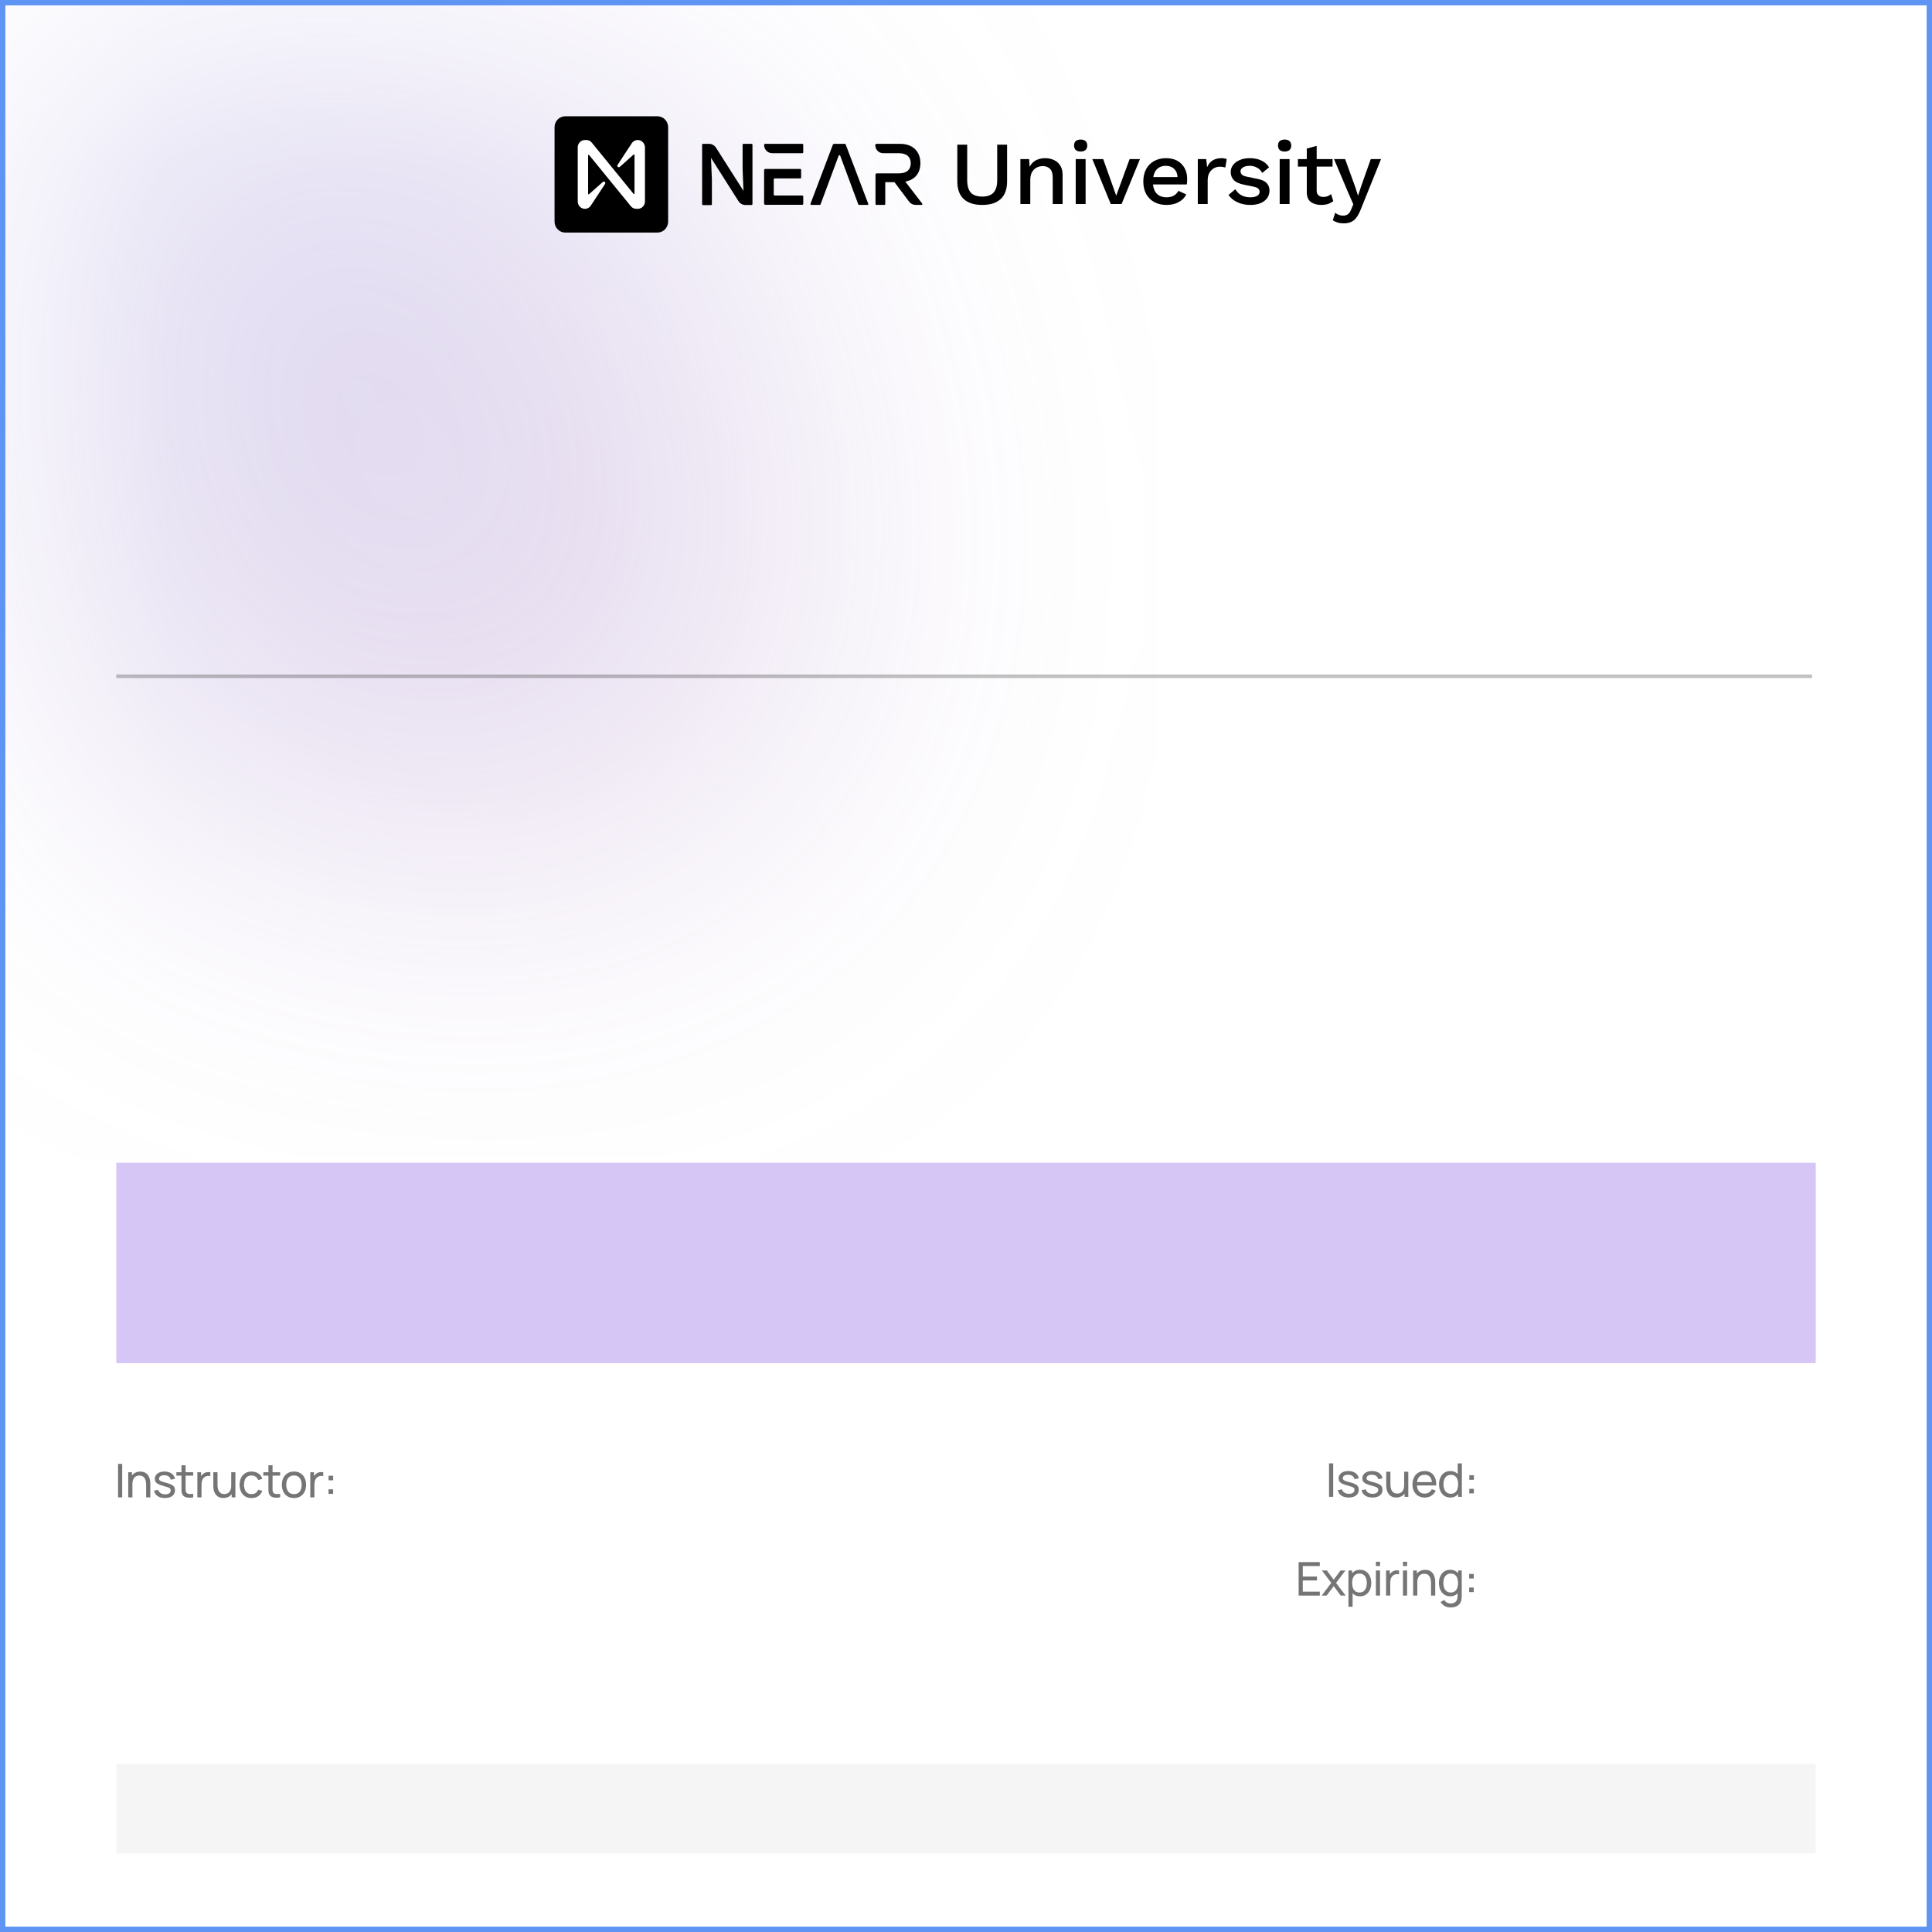
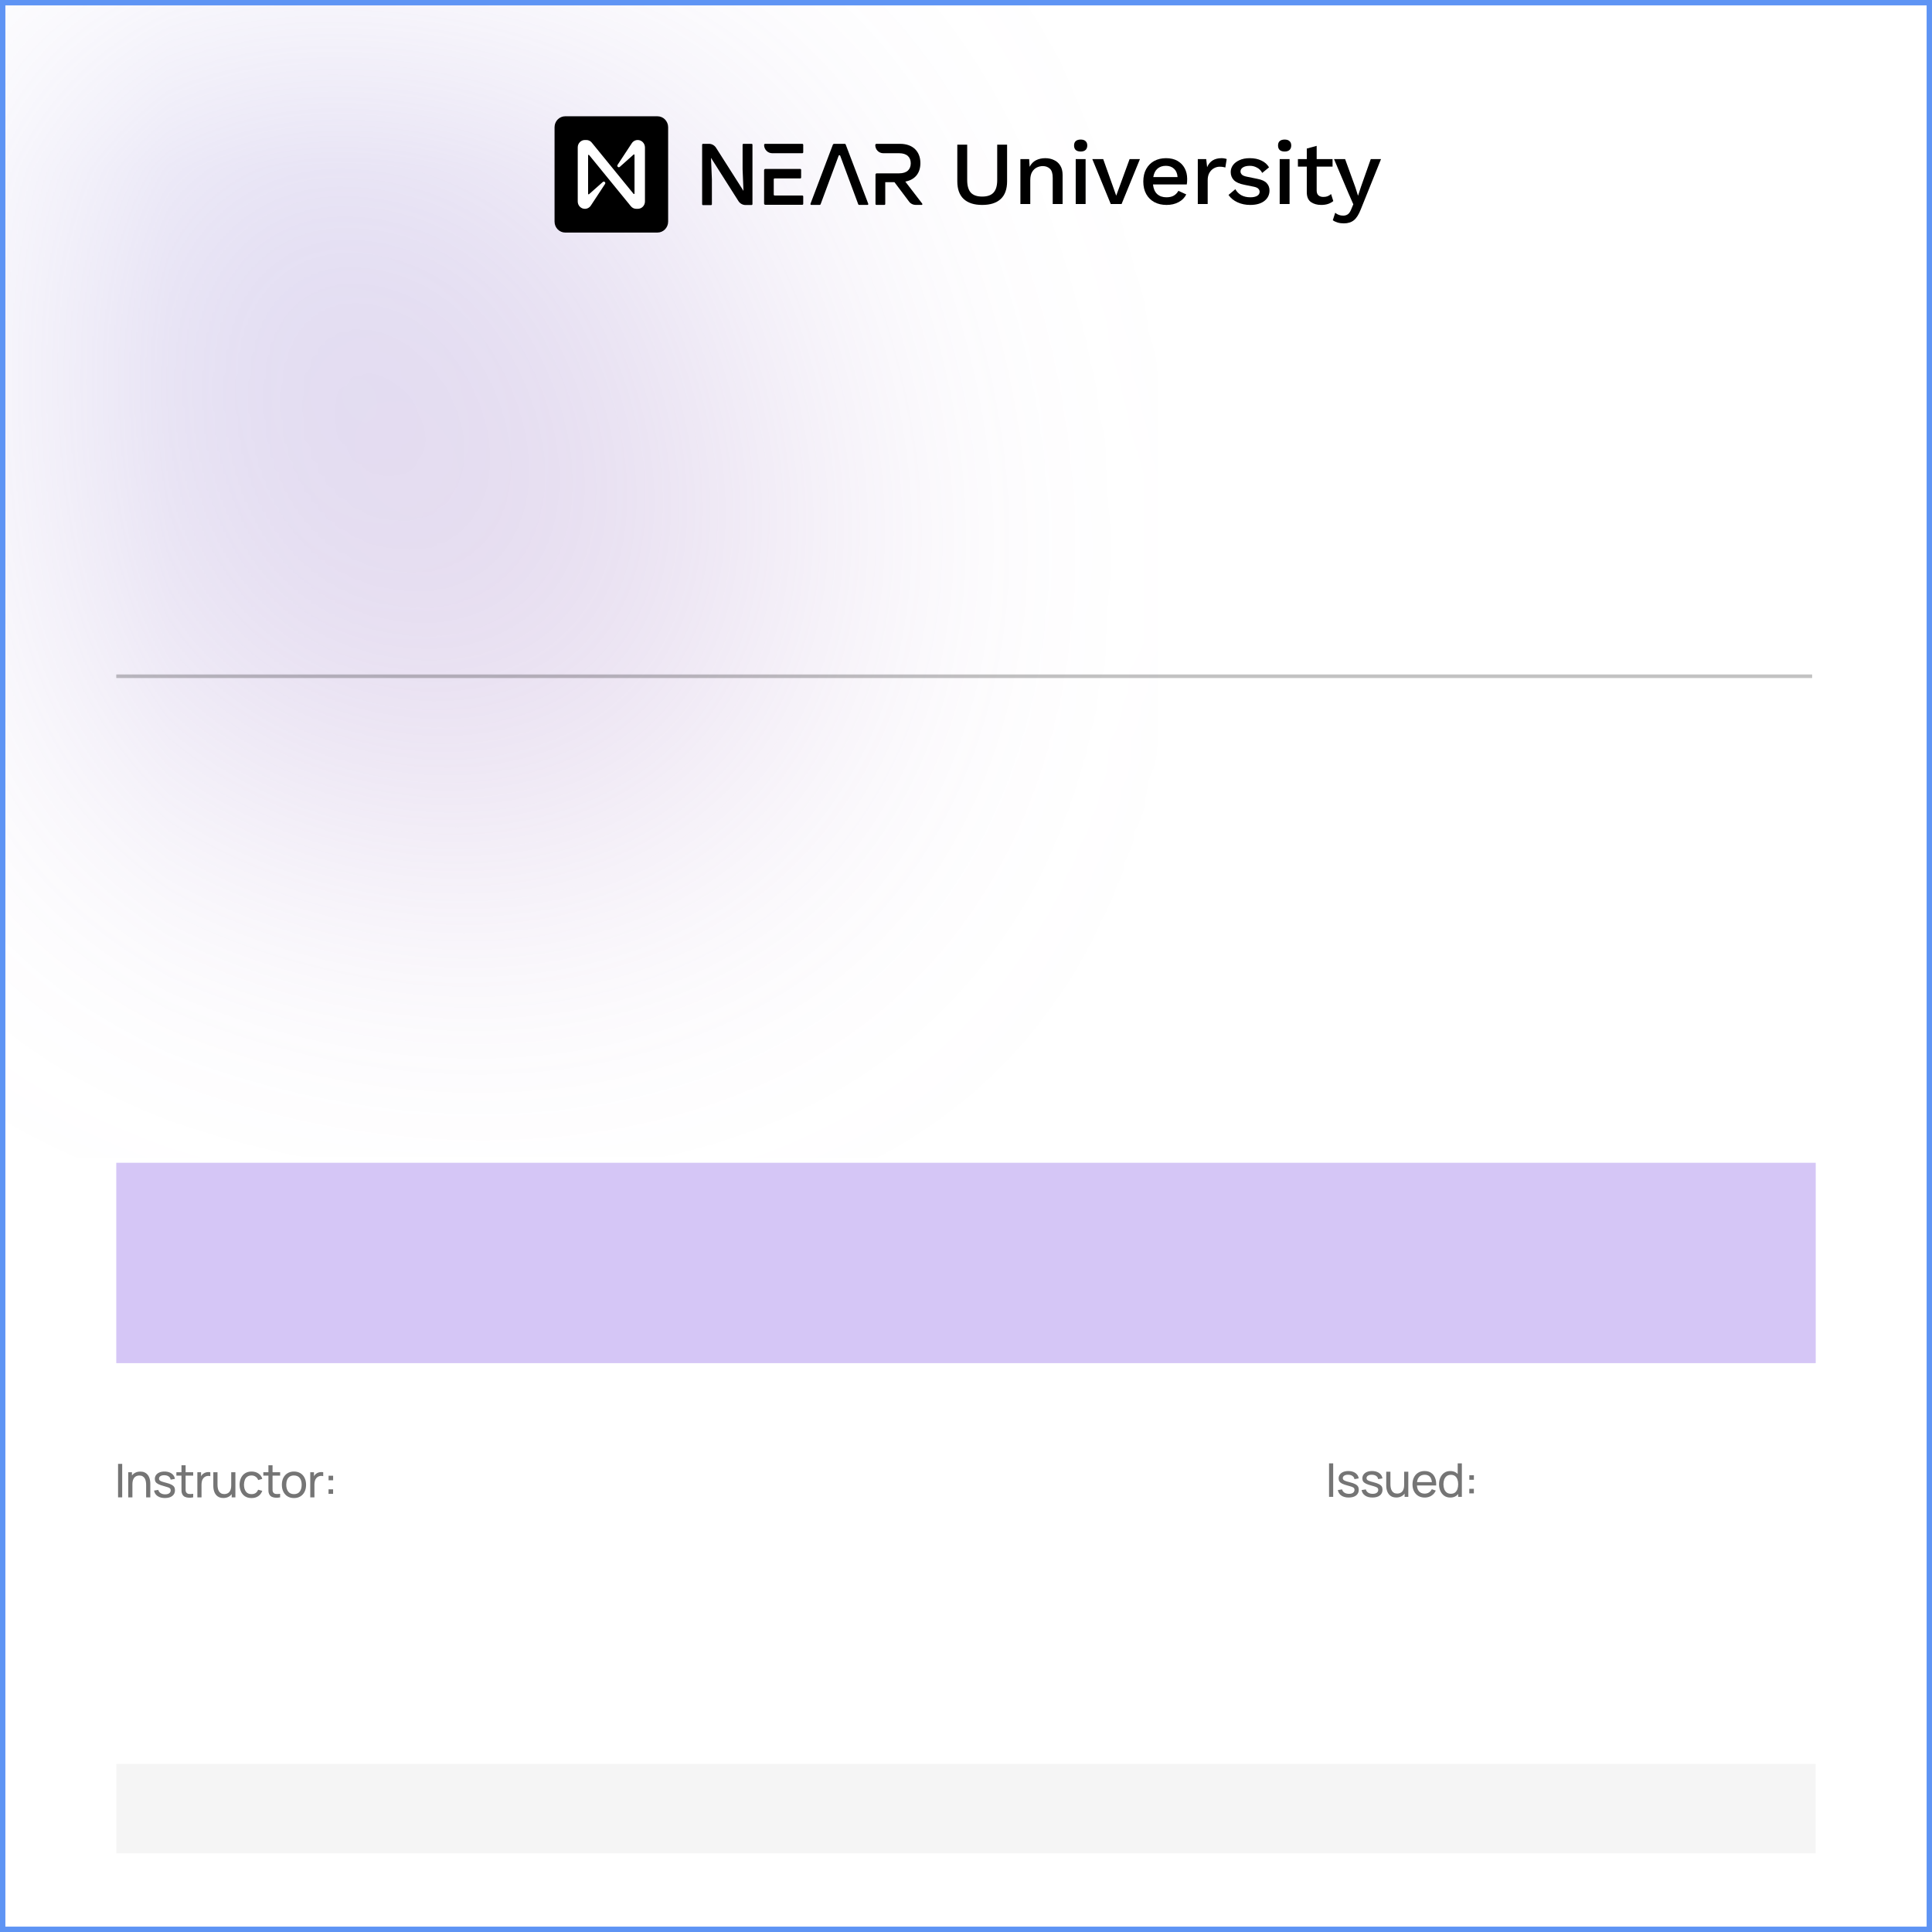
<svg xmlns="http://www.w3.org/2000/svg" width="1080" height="1080" viewBox="0 0 1080 1080" fill="none">
  <rect x="1.5" y="1.5" width="1077" height="1077" fill="white" />
  <mask id="mask0_54_26" style="mask-type:alpha" maskUnits="userSpaceOnUse" x="0" y="0" width="647" height="647">
    <rect width="647" height="647" fill="#C4C4C4" />
  </mask>
  <g mask="url(#mask0_54_26)">
    <g opacity="0.25" filter="url(#filter0_f_54_26)">
      <path d="M202.719 -128.616C416.466 85.131 507.43 340.718 405.894 442.255C304.358 543.791 48.77 452.826 -164.977 239.079C-378.724 25.332 -469.689 -230.255 -368.152 -331.792C-266.616 -433.328 -11.028 -342.363 202.719 -128.616Z" fill="url(#paint0_linear_54_26)" />
    </g>
  </g>
  <path d="M310 71.116C310 67.738 312.675 65 315.974 65H367.519C370.818 65 373.493 67.738 373.493 71.116V123.884C373.493 127.262 370.818 130 367.519 130H315.974C312.675 130 310 127.262 310 123.884V71.116Z" fill="black" />
  <path d="M420.631 80.909V114.097C420.631 114.35 420.445 114.603 420.135 114.603H416.727C415.178 114.603 413.691 113.781 412.823 112.453L397.455 88.242L397.951 100.316V114.16C397.951 114.413 397.765 114.666 397.455 114.666H392.994C392.746 114.666 392.498 114.476 392.498 114.16V80.909C392.498 80.656 392.684 80.403 392.994 80.403H396.34C397.889 80.403 399.376 81.225 400.244 82.552L415.612 106.701L415.116 94.627V80.909C415.116 80.656 415.302 80.403 415.612 80.403H420.073C420.445 80.403 420.631 80.593 420.631 80.909Z" fill="black" />
  <path d="M458.211 114.54H453.502C453.192 114.54 452.943 114.223 453.068 113.907L465.586 80.846C465.709 80.593 465.957 80.403 466.205 80.403H472.154C472.463 80.403 472.712 80.593 472.773 80.846L485.353 113.907C485.477 114.223 485.228 114.54 484.919 114.54H480.21C480.023 114.54 479.838 114.413 479.776 114.223L469.675 87.041C469.552 86.662 468.931 86.662 468.807 87.041L458.707 114.223C458.583 114.413 458.397 114.54 458.211 114.54Z" fill="black" />
  <path d="M515.497 113.781L506.077 101.517C511.407 100.506 514.505 96.839 514.505 91.213C514.505 84.765 510.416 80.403 503.103 80.403H489.966C489.595 80.403 489.285 80.719 489.285 81.099C489.285 83.627 491.268 85.65 493.746 85.65H502.607C507.007 85.65 509.114 87.926 509.114 91.276C509.114 94.627 507.069 96.902 502.607 96.902H490.091C489.719 96.902 489.408 97.219 489.408 97.598V114.034C489.408 114.287 489.595 114.54 489.904 114.54H494.366C494.613 114.54 494.862 114.35 494.862 114.034V101.833H500.005L508.184 112.706C509.052 113.907 510.416 114.54 511.903 114.54H515.31C515.559 114.54 515.744 114.097 515.497 113.781Z" fill="black" />
  <path d="M448.515 80.403H427.757C427.385 80.403 427.137 80.656 427.137 81.035C427.137 83.564 429.182 85.65 431.661 85.65H448.515C448.764 85.65 449.011 85.46 449.011 85.144V80.846C448.949 80.593 448.764 80.403 448.515 80.403ZM448.515 109.293H433.024C432.776 109.293 432.528 109.103 432.528 108.787V100.253C432.528 100 432.714 99.747 433.024 99.747H447.338C447.587 99.747 447.834 99.558 447.834 99.241V94.943C447.834 94.69 447.649 94.437 447.338 94.437H427.819C427.447 94.437 427.137 94.753 427.137 95.132V113.781C427.137 114.16 427.447 114.476 427.819 114.476H448.515C448.764 114.476 449.011 114.287 449.011 113.971V109.672C448.949 109.482 448.764 109.293 448.515 109.293Z" fill="black" />
  <path d="M353.07 80.232L345.229 92.157C344.687 92.969 345.729 93.953 346.48 93.269L354.196 86.387C354.404 86.216 354.696 86.344 354.696 86.644V108.144C354.696 108.443 354.321 108.571 354.154 108.357L330.799 79.719C330.048 78.779 328.964 78.266 327.754 78.266H326.92C324.751 78.266 322.958 80.104 322.958 82.369V112.632C322.958 114.897 324.751 116.735 326.962 116.735C328.338 116.735 329.631 116.008 330.382 114.769L338.222 102.843C338.765 102.031 337.722 101.048 336.971 101.732L329.255 108.571C329.047 108.742 328.755 108.614 328.755 108.315V86.857C328.755 86.558 329.13 86.43 329.297 86.644L352.653 115.282C353.404 116.222 354.53 116.735 355.697 116.735H356.531C358.742 116.735 360.535 114.897 360.535 112.632V82.369C360.494 80.104 358.7 78.266 356.49 78.266C355.113 78.266 353.821 78.992 353.07 80.232Z" fill="white" />
  <path d="M562.969 80.88V101.339C562.969 105.73 561.782 109.031 559.407 111.242C557.032 113.454 553.574 114.56 549.031 114.56C544.556 114.56 541.115 113.454 538.706 111.242C536.331 109.031 535.144 105.73 535.144 101.339V80.88H540.667V100.686C540.667 103.836 541.339 106.165 542.681 107.673C544.057 109.148 546.174 109.885 549.031 109.885C551.922 109.885 554.038 109.148 555.38 107.673C556.757 106.165 557.445 103.836 557.445 100.686V80.88H562.969Z" fill="black" />
  <path d="M570.407 114.058V88.923H575.311L575.57 93.246C576.43 91.57 577.617 90.347 579.132 89.576C580.68 88.806 582.401 88.42 584.294 88.42C586.118 88.42 587.753 88.772 589.199 89.476C590.678 90.146 591.849 91.185 592.709 92.593C593.569 93.967 594 95.693 594 97.77V114.058H588.476V99.429C588.476 96.949 587.942 95.24 586.875 94.302C585.843 93.33 584.535 92.844 582.952 92.844C581.816 92.844 580.715 93.095 579.648 93.598C578.581 94.101 577.686 94.939 576.964 96.112C576.275 97.251 575.931 98.776 575.931 100.686V114.058H570.407Z" fill="black" />
  <path d="M604.125 84.701C602.921 84.701 601.991 84.416 601.338 83.846C600.718 83.243 600.408 82.405 600.408 81.332C600.408 80.26 600.718 79.439 601.338 78.869C601.991 78.299 602.921 78.015 604.125 78.015C605.295 78.015 606.19 78.299 606.81 78.869C607.464 79.439 607.791 80.26 607.791 81.332C607.791 82.405 607.464 83.243 606.81 83.846C606.19 84.416 605.295 84.701 604.125 84.701ZM606.861 88.923V114.058H601.338V88.923H606.861Z" fill="black" />
  <path d="M631.456 88.923H637.238L626.965 114.058H620.925L610.6 88.923H616.691L623.97 109.383L631.456 88.923Z" fill="black" />
  <path d="M652.121 114.56C649.54 114.56 647.268 114.041 645.307 113.002C643.379 111.963 641.865 110.472 640.764 108.528C639.662 106.551 639.112 104.205 639.112 101.49C639.112 98.776 639.645 96.447 640.712 94.503C641.813 92.526 643.311 91.018 645.203 89.979C647.131 88.94 649.333 88.42 651.811 88.42C654.324 88.42 656.458 88.923 658.213 89.928C659.968 90.934 661.31 92.308 662.24 94.05C663.169 95.793 663.633 97.77 663.633 99.982C663.633 100.619 663.616 101.205 663.582 101.742C663.547 102.278 663.496 102.73 663.427 103.099H644.532C644.773 105.445 645.548 107.238 646.855 108.478C648.198 109.684 649.919 110.287 652.018 110.287C653.739 110.287 655.133 109.969 656.2 109.332C657.266 108.696 658.11 107.807 658.729 106.668L663.117 108.679C662.222 110.522 660.794 111.963 658.832 113.002C656.905 114.041 654.668 114.56 652.121 114.56ZM651.708 92.693C649.815 92.693 648.249 93.229 647.01 94.302C645.806 95.374 645.031 96.933 644.687 98.977H658.265C658.127 96.966 657.473 95.424 656.303 94.352C655.133 93.246 653.601 92.693 651.708 92.693Z" fill="black" />
  <path d="M669.577 114.058V88.923H674.275L674.791 93.447C676.202 90.096 678.904 88.42 682.896 88.42C683.412 88.42 683.928 88.471 684.445 88.571C684.961 88.638 685.391 88.755 685.735 88.923L684.961 93.648C684.582 93.514 684.152 93.414 683.67 93.347C683.223 93.246 682.603 93.196 681.812 93.196C680.71 93.196 679.644 93.481 678.611 94.05C677.613 94.587 676.77 95.424 676.081 96.564C675.428 97.67 675.101 99.061 675.101 100.736V114.058H669.577Z" fill="black" />
  <path d="M698.872 114.56C696.29 114.56 693.933 114.074 691.799 113.102C689.665 112.131 687.979 110.757 686.74 108.98L690.56 105.763C691.317 107.137 692.401 108.243 693.812 109.081C695.258 109.885 696.979 110.287 698.975 110.287C700.558 110.287 701.814 110.019 702.744 109.483C703.673 108.947 704.137 108.193 704.137 107.221C704.137 106.584 703.914 106.031 703.466 105.562C703.053 105.059 702.244 104.674 701.04 104.406L695.619 103.3C692.866 102.764 690.904 101.892 689.734 100.686C688.564 99.48 687.979 97.972 687.979 96.162C687.979 94.788 688.392 93.514 689.218 92.341C690.078 91.168 691.3 90.23 692.883 89.526C694.466 88.789 696.376 88.42 698.614 88.42C701.16 88.42 703.346 88.873 705.17 89.778C707.028 90.649 708.439 91.906 709.403 93.548L705.583 96.665C704.895 95.324 703.914 94.335 702.64 93.699C701.401 93.028 700.093 92.693 698.717 92.693C697.03 92.693 695.723 92.995 694.793 93.598C693.899 94.168 693.451 94.922 693.451 95.86C693.451 96.497 693.709 97.083 694.225 97.62C694.742 98.122 695.671 98.508 697.013 98.776L702.898 99.982C705.376 100.451 707.114 101.256 708.112 102.395C709.145 103.501 709.661 104.858 709.661 106.467C709.661 108.88 708.698 110.84 706.77 112.348C704.843 113.823 702.21 114.56 698.872 114.56Z" fill="black" />
  <path d="M718.143 84.701C716.938 84.701 716.009 84.416 715.355 83.846C714.736 83.243 714.426 82.405 714.426 81.332C714.426 80.26 714.736 79.439 715.355 78.869C716.009 78.299 716.938 78.015 718.143 78.015C719.313 78.015 720.208 78.299 720.827 78.869C721.481 79.439 721.808 80.26 721.808 81.332C721.808 82.405 721.481 83.243 720.827 83.846C720.208 84.416 719.313 84.701 718.143 84.701ZM720.879 88.923V114.058H715.355V88.923H720.879Z" fill="black" />
  <path d="M744.906 88.923V93.146H736.026V106.517C736.026 107.724 736.371 108.628 737.059 109.232C737.747 109.801 738.642 110.086 739.743 110.086C740.707 110.086 741.516 109.952 742.17 109.684C742.858 109.383 743.495 108.98 744.08 108.478L745.319 112.399C744.527 113.069 743.546 113.605 742.376 114.007C741.241 114.376 739.967 114.56 738.556 114.56C736.285 114.56 734.374 114.024 732.826 112.952C731.277 111.846 730.503 110.003 730.503 107.422V93.146H725.547V88.923H730.503V83.042L736.026 81.534V88.923H744.906Z" fill="black" />
  <path d="M772 88.923L760.694 117.023C759.558 119.939 758.268 121.967 756.822 123.106C755.377 124.279 753.518 124.865 751.247 124.865C749.973 124.865 748.82 124.715 747.788 124.413C746.756 124.111 745.843 123.676 745.052 123.106L746.394 118.934C747.633 120.006 749.13 120.542 750.885 120.542C751.815 120.542 752.641 120.308 753.363 119.838C754.121 119.369 754.792 118.397 755.377 116.923L756.513 114.208L753.776 107.975L745.723 88.923H751.918L757.648 104.708L759.145 109.433L760.849 104.255L766.27 88.923H772Z" fill="black" />
  <rect x="65" y="986.031" width="950" height="50" fill="#F5F5F5" />
  <path d="M742.948 836.751V818.031H745.262V836.751H742.948Z" fill="#757575" />
  <path d="M753.947 837.128C752.274 837.128 750.901 836.764 749.826 836.036C748.76 835.3 748.106 834.273 747.863 832.955L750.229 832.578C750.42 833.341 750.857 833.948 751.542 834.398C752.227 834.84 753.076 835.061 754.09 835.061C755.052 835.061 755.806 834.862 756.352 834.463C756.898 834.065 757.171 833.523 757.171 832.838C757.171 832.44 757.08 832.119 756.898 831.876C756.716 831.625 756.339 831.391 755.767 831.174C755.204 830.958 754.35 830.698 753.206 830.394C751.967 830.065 750.992 829.723 750.281 829.367C749.57 829.012 749.063 828.6 748.76 828.132C748.457 827.664 748.305 827.097 748.305 826.429C748.305 825.606 748.53 824.887 748.981 824.271C749.432 823.647 750.06 823.166 750.866 822.828C751.681 822.49 752.625 822.321 753.7 822.321C754.766 822.321 755.719 822.49 756.56 822.828C757.401 823.166 758.077 823.647 758.588 824.271C759.108 824.887 759.416 825.606 759.511 826.429L757.145 826.858C757.032 826.104 756.668 825.511 756.053 825.077C755.446 824.644 754.662 824.414 753.7 824.388C752.79 824.354 752.049 824.514 751.477 824.869C750.914 825.225 750.632 825.706 750.632 826.312C750.632 826.65 750.736 826.941 750.944 827.183C751.161 827.426 751.555 827.656 752.127 827.872C752.708 828.089 753.548 828.336 754.649 828.613C755.888 828.925 756.863 829.268 757.574 829.64C758.293 830.004 758.805 830.438 759.108 830.94C759.411 831.434 759.563 832.045 759.563 832.773C759.563 834.125 759.065 835.191 758.068 835.971C757.071 836.743 755.698 837.128 753.947 837.128Z" fill="#757575" />
  <path d="M767.214 837.128C765.541 837.128 764.168 836.764 763.093 836.036C762.027 835.3 761.373 834.273 761.13 832.955L763.496 832.578C763.687 833.341 764.124 833.948 764.809 834.398C765.494 834.84 766.343 835.061 767.357 835.061C768.319 835.061 769.073 834.862 769.619 834.463C770.165 834.065 770.438 833.523 770.438 832.838C770.438 832.44 770.347 832.119 770.165 831.876C769.983 831.625 769.606 831.391 769.034 831.174C768.471 830.958 767.617 830.698 766.473 830.394C765.234 830.065 764.259 829.723 763.548 829.367C762.837 829.012 762.33 828.6 762.027 828.132C761.724 827.664 761.572 827.097 761.572 826.429C761.572 825.606 761.797 824.887 762.248 824.271C762.699 823.647 763.327 823.166 764.133 822.828C764.948 822.49 765.892 822.321 766.967 822.321C768.033 822.321 768.986 822.49 769.827 822.828C770.668 823.166 771.344 823.647 771.855 824.271C772.375 824.887 772.683 825.606 772.778 826.429L770.412 826.858C770.299 826.104 769.935 825.511 769.32 825.077C768.713 824.644 767.929 824.414 766.967 824.388C766.057 824.354 765.316 824.514 764.744 824.869C764.181 825.225 763.899 825.706 763.899 826.312C763.899 826.65 764.003 826.941 764.211 827.183C764.428 827.426 764.822 827.656 765.394 827.872C765.975 828.089 766.815 828.336 767.916 828.613C769.155 828.925 770.13 829.268 770.841 829.64C771.56 830.004 772.072 830.438 772.375 830.94C772.678 831.434 772.83 832.045 772.83 832.773C772.83 834.125 772.332 835.191 771.335 835.971C770.338 836.743 768.965 837.128 767.214 837.128Z" fill="#757575" />
  <path d="M780.507 837.115C779.606 837.115 778.83 836.972 778.18 836.686C777.539 836.4 777.006 836.019 776.581 835.542C776.156 835.066 775.823 834.537 775.58 833.956C775.337 833.376 775.164 832.782 775.06 832.175C774.965 831.569 774.917 831.001 774.917 830.472V822.711H777.257V829.744C777.257 830.403 777.318 831.04 777.439 831.655C777.56 832.271 777.764 832.825 778.05 833.319C778.345 833.813 778.735 834.203 779.22 834.489C779.714 834.775 780.329 834.918 781.066 834.918C781.647 834.918 782.175 834.819 782.652 834.619C783.129 834.42 783.536 834.125 783.874 833.735C784.212 833.337 784.472 832.834 784.654 832.227C784.836 831.621 784.927 830.914 784.927 830.108L786.448 830.576C786.448 831.928 786.201 833.094 785.707 834.073C785.222 835.053 784.533 835.807 783.64 836.335C782.756 836.855 781.712 837.115 780.507 837.115ZM785.187 836.751V832.994H784.927V822.711H787.254V836.751H785.187Z" fill="#757575" />
  <path d="M796.458 837.141C795.08 837.141 793.875 836.838 792.844 836.231C791.821 835.616 791.024 834.762 790.452 833.67C789.88 832.57 789.594 831.287 789.594 829.822C789.594 828.288 789.876 826.962 790.439 825.844C791.002 824.718 791.787 823.851 792.792 823.244C793.806 822.629 794.993 822.321 796.354 822.321C797.767 822.321 798.967 822.646 799.955 823.296C800.952 823.946 801.697 824.874 802.191 826.078C802.694 827.283 802.91 828.717 802.841 830.381H800.501V829.549C800.475 827.825 800.124 826.538 799.448 825.688C798.772 824.83 797.767 824.401 796.432 824.401C795.002 824.401 793.914 824.861 793.169 825.779C792.424 826.698 792.051 828.015 792.051 829.731C792.051 831.387 792.424 832.669 793.169 833.579C793.914 834.489 794.976 834.944 796.354 834.944C797.281 834.944 798.087 834.732 798.772 834.307C799.457 833.883 799.994 833.272 800.384 832.474L802.607 833.241C802.061 834.481 801.238 835.443 800.137 836.127C799.045 836.803 797.819 837.141 796.458 837.141ZM791.271 830.381V828.522H801.645V830.381H791.271Z" fill="#757575" />
  <path d="M810.727 837.141C809.419 837.141 808.296 836.816 807.36 836.166C806.424 835.508 805.701 834.619 805.189 833.501C804.687 832.383 804.435 831.122 804.435 829.718C804.435 828.314 804.687 827.053 805.189 825.935C805.701 824.817 806.424 823.938 807.36 823.296C808.296 822.646 809.414 822.321 810.714 822.321C812.04 822.321 813.154 822.642 814.055 823.283C814.957 823.925 815.637 824.804 816.096 825.922C816.564 827.04 816.798 828.306 816.798 829.718C816.798 831.114 816.564 832.375 816.096 833.501C815.637 834.619 814.957 835.508 814.055 836.166C813.154 836.816 812.045 837.141 810.727 837.141ZM811.013 835.022C811.958 835.022 812.734 834.797 813.34 834.346C813.947 833.887 814.393 833.259 814.679 832.461C814.974 831.655 815.121 830.741 815.121 829.718C815.121 828.678 814.974 827.764 814.679 826.975C814.393 826.178 813.951 825.558 813.353 825.116C812.755 824.666 811.997 824.44 811.078 824.44C810.125 824.44 809.336 824.674 808.712 825.142C808.097 825.61 807.638 826.243 807.334 827.04C807.04 827.838 806.892 828.73 806.892 829.718C806.892 830.715 807.044 831.616 807.347 832.422C807.651 833.22 808.106 833.852 808.712 834.32C809.328 834.788 810.095 835.022 811.013 835.022ZM815.121 836.751V826.416H814.861V818.031H817.188V836.751H815.121Z" fill="#757575" />
  <path d="M821.35 834.801V832.253H823.898V834.801H821.35ZM821.363 827.209V824.661H823.911V827.209H821.363Z" fill="#757575" />
-   <path d="M725.948 891.946V873.226H737.778V875.423H728.262V881.286H736.218V883.483H728.262V889.749H737.778V891.946H725.948Z" fill="#757575" />
-   <path d="M738.823 891.946L744.192 884.848L738.94 877.906H741.696L745.544 883.054L749.353 877.906H752.109L746.857 884.848L752.239 891.946H749.47L745.544 886.642L741.592 891.946H738.823Z" fill="#757575" />
-   <path d="M760.251 892.336C758.933 892.336 757.824 892.011 756.923 891.361C756.021 890.703 755.337 889.814 754.869 888.696C754.409 887.57 754.18 886.309 754.18 884.913C754.18 883.501 754.409 882.235 754.869 881.117C755.337 879.999 756.021 879.12 756.923 878.478C757.833 877.837 758.946 877.516 760.264 877.516C761.564 877.516 762.682 877.841 763.618 878.491C764.562 879.133 765.286 880.012 765.789 881.13C766.291 882.248 766.543 883.509 766.543 884.913C766.543 886.317 766.291 887.578 765.789 888.696C765.286 889.814 764.562 890.703 763.618 891.361C762.682 892.011 761.559 892.336 760.251 892.336ZM753.79 898.186V877.906H755.857V888.241H756.117V898.186H753.79ZM759.965 890.217C760.892 890.217 761.659 889.983 762.266 889.515C762.872 889.047 763.327 888.415 763.631 887.617C763.934 886.811 764.086 885.91 764.086 884.913C764.086 883.925 763.934 883.033 763.631 882.235C763.336 881.438 762.877 880.805 762.253 880.337C761.637 879.869 760.853 879.635 759.9 879.635C758.99 879.635 758.236 879.861 757.638 880.311C757.04 880.753 756.593 881.373 756.299 882.17C756.004 882.959 755.857 883.873 755.857 884.913C755.857 885.936 756 886.85 756.286 887.656C756.58 888.454 757.031 889.082 757.638 889.541C758.244 889.992 759.02 890.217 759.965 890.217Z" fill="#757575" />
-   <path d="M769.133 875.423V873.031H771.447V875.423H769.133ZM769.133 891.946V877.906H771.447V891.946H769.133Z" fill="#757575" />
-   <path d="M774.827 891.946V877.906H776.894V881.299L776.556 880.857C776.721 880.424 776.933 880.025 777.193 879.661C777.462 879.297 777.761 878.998 778.09 878.764C778.454 878.47 778.866 878.244 779.325 878.088C779.785 877.932 780.253 877.841 780.729 877.815C781.206 877.781 781.652 877.811 782.068 877.906V880.077C781.583 879.947 781.05 879.913 780.469 879.973C779.889 880.034 779.351 880.246 778.857 880.61C778.407 880.931 778.056 881.321 777.804 881.78C777.562 882.24 777.393 882.738 777.297 883.275C777.202 883.804 777.154 884.346 777.154 884.9V891.946H774.827Z" fill="#757575" />
-   <path d="M784.266 875.423V873.031H786.58V875.423H784.266ZM784.266 891.946V877.906H786.58V891.946H784.266Z" fill="#757575" />
-   <path d="M799.958 891.946V884.913C799.958 884.246 799.897 883.605 799.776 882.989C799.663 882.374 799.46 881.824 799.165 881.338C798.879 880.844 798.489 880.454 797.995 880.168C797.51 879.882 796.894 879.739 796.149 879.739C795.568 879.739 795.04 879.839 794.563 880.038C794.095 880.229 793.692 880.524 793.354 880.922C793.016 881.321 792.752 881.824 792.561 882.43C792.379 883.028 792.288 883.735 792.288 884.549L790.767 884.081C790.767 882.721 791.01 881.555 791.495 880.584C791.989 879.605 792.678 878.855 793.562 878.335C794.455 877.807 795.503 877.542 796.708 877.542C797.618 877.542 798.394 877.685 799.035 877.971C799.676 878.257 800.209 878.639 800.634 879.115C801.059 879.583 801.392 880.112 801.635 880.701C801.878 881.282 802.047 881.876 802.142 882.482C802.246 883.08 802.298 883.648 802.298 884.185V891.946H799.958ZM789.948 891.946V877.906H792.028V881.663H792.288V891.946H789.948Z" fill="#757575" />
-   <path d="M810.839 898.576C810.102 898.576 809.383 898.464 808.681 898.238C807.979 898.013 807.333 897.671 806.744 897.211C806.163 896.761 805.678 896.189 805.288 895.495L807.407 894.377C807.754 895.062 808.243 895.56 808.876 895.872C809.517 896.184 810.176 896.34 810.852 896.34C811.745 896.34 812.486 896.176 813.075 895.846C813.664 895.526 814.098 895.045 814.375 894.403C814.661 893.762 814.8 892.965 814.791 892.011V888.176H815.064V877.906H817.118V892.037C817.118 892.419 817.105 892.787 817.079 893.142C817.062 893.498 817.018 893.849 816.949 894.195C816.767 895.192 816.407 896.011 815.87 896.652C815.333 897.302 814.639 897.783 813.79 898.095C812.941 898.416 811.957 898.576 810.839 898.576ZM810.67 892.336C809.361 892.336 808.239 892.011 807.303 891.361C806.367 890.703 805.643 889.814 805.132 888.696C804.629 887.578 804.378 886.317 804.378 884.913C804.378 883.509 804.629 882.248 805.132 881.13C805.643 880.012 806.367 879.133 807.303 878.491C808.239 877.841 809.357 877.516 810.657 877.516C811.983 877.516 813.097 877.837 813.998 878.478C814.899 879.12 815.58 879.999 816.039 881.117C816.507 882.235 816.741 883.501 816.741 884.913C816.741 886.309 816.507 887.57 816.039 888.696C815.58 889.814 814.899 890.703 813.998 891.361C813.097 892.011 811.987 892.336 810.67 892.336ZM810.956 890.217C811.901 890.217 812.676 889.992 813.283 889.541C813.89 889.082 814.336 888.454 814.622 887.656C814.917 886.85 815.064 885.936 815.064 884.913C815.064 883.873 814.917 882.959 814.622 882.17C814.336 881.373 813.894 880.753 813.296 880.311C812.698 879.861 811.94 879.635 811.021 879.635C810.068 879.635 809.279 879.869 808.655 880.337C808.04 880.805 807.58 881.438 807.277 882.235C806.982 883.033 806.835 883.925 806.835 884.913C806.835 885.91 806.987 886.811 807.29 887.617C807.593 888.415 808.048 889.047 808.655 889.515C809.27 889.983 810.037 890.217 810.956 890.217Z" fill="#757575" />
-   <path d="M821.268 889.996V887.448H823.816V889.996H821.268ZM821.281 882.404V879.856H823.829V882.404H821.281Z" fill="#757575" />
  <path d="M66 837.031V818.311H68.314V837.031H66Z" fill="#757575" />
  <path d="M81.692 837.031V829.998C81.692 829.331 81.631 828.69 81.51 828.074C81.397 827.459 81.193 826.909 80.899 826.423C80.613 825.929 80.223 825.539 79.729 825.253C79.243 824.967 78.628 824.824 77.883 824.824C77.302 824.824 76.773 824.924 76.297 825.123C75.829 825.314 75.426 825.609 75.088 826.007C74.75 826.406 74.485 826.909 74.295 827.515C74.113 828.113 74.022 828.82 74.022 829.634L72.501 829.166C72.501 827.806 72.743 826.64 73.229 825.669C73.723 824.69 74.412 823.94 75.296 823.42C76.188 822.892 77.237 822.627 78.442 822.627C79.352 822.627 80.127 822.77 80.769 823.056C81.41 823.342 81.943 823.724 82.368 824.2C82.792 824.668 83.126 825.197 83.369 825.786C83.611 826.367 83.78 826.961 83.876 827.567C83.98 828.165 84.032 828.733 84.032 829.27V837.031H81.692ZM71.682 837.031V822.991H73.762V826.748H74.022V837.031H71.682Z" fill="#757575" />
  <path d="M92.195 837.408C90.523 837.408 89.149 837.044 88.074 836.316C87.008 835.58 86.354 834.553 86.111 833.235L88.477 832.858C88.668 833.621 89.106 834.228 89.79 834.678C90.475 835.12 91.324 835.341 92.338 835.341C93.3 835.341 94.054 835.142 94.6 834.743C95.146 834.345 95.419 833.803 95.419 833.118C95.419 832.72 95.328 832.399 95.146 832.156C94.964 831.905 94.587 831.671 94.015 831.454C93.452 831.238 92.598 830.978 91.454 830.674C90.215 830.345 89.24 830.003 88.529 829.647C87.819 829.292 87.312 828.88 87.008 828.412C86.705 827.944 86.553 827.377 86.553 826.709C86.553 825.886 86.779 825.167 87.229 824.551C87.68 823.927 88.308 823.446 89.114 823.108C89.929 822.77 90.874 822.601 91.948 822.601C93.014 822.601 93.968 822.77 94.808 823.108C95.649 823.446 96.325 823.927 96.836 824.551C97.356 825.167 97.664 825.886 97.759 826.709L95.393 827.138C95.281 826.384 94.917 825.791 94.301 825.357C93.695 824.924 92.91 824.694 91.948 824.668C91.038 824.634 90.297 824.794 89.725 825.149C89.162 825.505 88.88 825.986 88.88 826.592C88.88 826.93 88.984 827.221 89.192 827.463C89.409 827.706 89.803 827.936 90.375 828.152C90.956 828.369 91.797 828.616 92.897 828.893C94.137 829.205 95.112 829.548 95.822 829.92C96.542 830.284 97.053 830.718 97.356 831.22C97.66 831.714 97.811 832.325 97.811 833.053C97.811 834.405 97.313 835.471 96.316 836.251C95.32 837.023 93.946 837.408 92.195 837.408Z" fill="#757575" />
  <path d="M107.998 837.031C107.166 837.196 106.342 837.261 105.528 837.226C104.722 837.2 104.002 837.04 103.37 836.745C102.737 836.442 102.256 835.974 101.927 835.341C101.649 834.787 101.498 834.228 101.472 833.664C101.454 833.092 101.446 832.447 101.446 831.727V819.091H103.76V831.623C103.76 832.195 103.764 832.685 103.773 833.092C103.79 833.5 103.881 833.851 104.046 834.145C104.358 834.7 104.852 835.025 105.528 835.12C106.212 835.216 107.036 835.19 107.998 835.042V837.031ZM98.599 824.902V822.991H107.998V824.902H98.599Z" fill="#757575" />
  <path d="M110.328 837.031V822.991H112.395V826.384L112.057 825.942C112.222 825.509 112.434 825.11 112.694 824.746C112.963 824.382 113.262 824.083 113.591 823.849C113.955 823.555 114.367 823.329 114.826 823.173C115.285 823.017 115.753 822.926 116.23 822.9C116.707 822.866 117.153 822.896 117.569 822.991V825.162C117.084 825.032 116.551 824.998 115.97 825.058C115.389 825.119 114.852 825.331 114.358 825.695C113.907 826.016 113.556 826.406 113.305 826.865C113.062 827.325 112.893 827.823 112.798 828.36C112.703 828.889 112.655 829.431 112.655 829.985V837.031H110.328Z" fill="#757575" />
  <path d="M124.837 837.395C123.936 837.395 123.16 837.252 122.51 836.966C121.869 836.68 121.336 836.299 120.911 835.822C120.487 835.346 120.153 834.817 119.91 834.236C119.668 833.656 119.494 833.062 119.39 832.455C119.295 831.849 119.247 831.281 119.247 830.752V822.991H121.587V830.024C121.587 830.683 121.648 831.32 121.769 831.935C121.891 832.551 122.094 833.105 122.38 833.599C122.675 834.093 123.065 834.483 123.55 834.769C124.044 835.055 124.66 835.198 125.396 835.198C125.977 835.198 126.506 835.099 126.982 834.899C127.459 834.7 127.866 834.405 128.204 834.015C128.542 833.617 128.802 833.114 128.984 832.507C129.166 831.901 129.257 831.194 129.257 830.388L130.778 830.856C130.778 832.208 130.531 833.374 130.037 834.353C129.552 835.333 128.863 836.087 127.97 836.615C127.086 837.135 126.042 837.395 124.837 837.395ZM129.517 837.031V833.274H129.257V822.991H131.584V837.031H129.517Z" fill="#757575" />
  <path d="M140.619 837.421C139.198 837.421 137.989 837.105 136.992 836.472C136.004 835.831 135.25 834.951 134.73 833.833C134.21 832.715 133.941 831.441 133.924 830.011C133.941 828.547 134.214 827.26 134.743 826.15C135.28 825.032 136.047 824.161 137.044 823.537C138.041 822.913 139.241 822.601 140.645 822.601C142.127 822.601 143.401 822.965 144.467 823.693C145.542 824.421 146.261 825.418 146.625 826.683L144.337 827.372C144.042 826.558 143.561 825.925 142.894 825.474C142.235 825.024 141.477 824.798 140.619 824.798C139.657 824.798 138.864 825.024 138.24 825.474C137.616 825.916 137.152 826.532 136.849 827.32C136.546 828.1 136.39 828.997 136.381 830.011C136.398 831.571 136.758 832.832 137.46 833.794C138.171 834.748 139.224 835.224 140.619 835.224C141.538 835.224 142.3 835.016 142.907 834.6C143.514 834.176 143.973 833.565 144.285 832.767L146.625 833.378C146.14 834.687 145.381 835.688 144.35 836.381C143.319 837.075 142.075 837.421 140.619 837.421Z" fill="#757575" />
  <path d="M156.597 837.031C155.765 837.196 154.942 837.261 154.127 837.226C153.321 837.2 152.602 837.04 151.969 836.745C151.337 836.442 150.856 835.974 150.526 835.341C150.249 834.787 150.097 834.228 150.071 833.664C150.054 833.092 150.045 832.447 150.045 831.727V819.091H152.359V831.623C152.359 832.195 152.364 832.685 152.372 833.092C152.39 833.5 152.481 833.851 152.645 834.145C152.957 834.7 153.451 835.025 154.127 835.12C154.812 835.216 155.635 835.19 156.597 835.042V837.031ZM147.198 824.902V822.991H156.597V824.902H147.198Z" fill="#757575" />
  <path d="M164.324 837.421C162.928 837.421 161.724 837.105 160.71 836.472C159.704 835.84 158.929 834.964 158.383 833.846C157.837 832.728 157.564 831.446 157.564 829.998C157.564 828.525 157.841 827.234 158.396 826.124C158.95 825.015 159.735 824.153 160.749 823.537C161.763 822.913 162.954 822.601 164.324 822.601C165.728 822.601 166.937 822.918 167.951 823.55C168.965 824.174 169.74 825.045 170.278 826.163C170.824 827.273 171.097 828.551 171.097 829.998C171.097 831.463 170.824 832.754 170.278 833.872C169.732 834.982 168.952 835.853 167.938 836.485C166.924 837.109 165.719 837.421 164.324 837.421ZM164.324 835.224C165.78 835.224 166.863 834.739 167.574 833.768C168.284 832.798 168.64 831.541 168.64 829.998C168.64 828.412 168.28 827.151 167.561 826.215C166.841 825.271 165.762 824.798 164.324 824.798C163.344 824.798 162.538 825.019 161.906 825.461C161.273 825.903 160.801 826.514 160.489 827.294C160.177 828.074 160.021 828.976 160.021 829.998C160.021 831.576 160.385 832.841 161.113 833.794C161.841 834.748 162.911 835.224 164.324 835.224Z" fill="#757575" />
  <path d="M173.439 837.031V822.991H175.506V826.384L175.168 825.942C175.333 825.509 175.545 825.11 175.805 824.746C176.074 824.382 176.373 824.083 176.702 823.849C177.066 823.555 177.478 823.329 177.937 823.173C178.396 823.017 178.864 822.926 179.341 822.9C179.818 822.866 180.264 822.896 180.68 822.991V825.162C180.195 825.032 179.662 824.998 179.081 825.058C178.5 825.119 177.963 825.331 177.469 825.695C177.018 826.016 176.667 826.406 176.416 826.865C176.173 827.325 176.004 827.823 175.909 828.36C175.814 828.889 175.766 829.431 175.766 829.985V837.031H173.439Z" fill="#757575" />
  <path d="M183.658 835.081V832.533H186.206V835.081H183.658ZM183.671 827.489V824.941H186.219V827.489H183.671Z" fill="#757575" />
  <line x1="65" y1="378.031" x2="1013" y2="378.031" stroke="black" stroke-opacity="0.24" stroke-width="2" />
  <rect x="65" y="650" width="950" height="112" fill="#D5C6F6" />
  <rect x="1.5" y="1.5" width="1077" height="1077" stroke="#5E94F4" stroke-width="3" />
  <defs>
    <filter id="filter0_f_54_26" x="-609.7" y="-573.339" width="1257.14" height="1257.14" filterUnits="userSpaceOnUse" color-interpolation-filters="sRGB">
      <feFlood flood-opacity="0" result="BackgroundImageFix" />
      <feBlend mode="normal" in="SourceGraphic" in2="BackgroundImageFix" result="shape" />
      <feGaussianBlur stdDeviation="100" result="effect1_foregroundBlur_54_26" />
    </filter>
    <linearGradient id="paint0_linear_54_26" x1="-382.766" y1="-346.405" x2="420.508" y2="456.868" gradientUnits="userSpaceOnUse">
      <stop stop-color="#618CF7" />
      <stop offset="1" stop-color="#9F67B3" />
    </linearGradient>
  </defs>
</svg>
